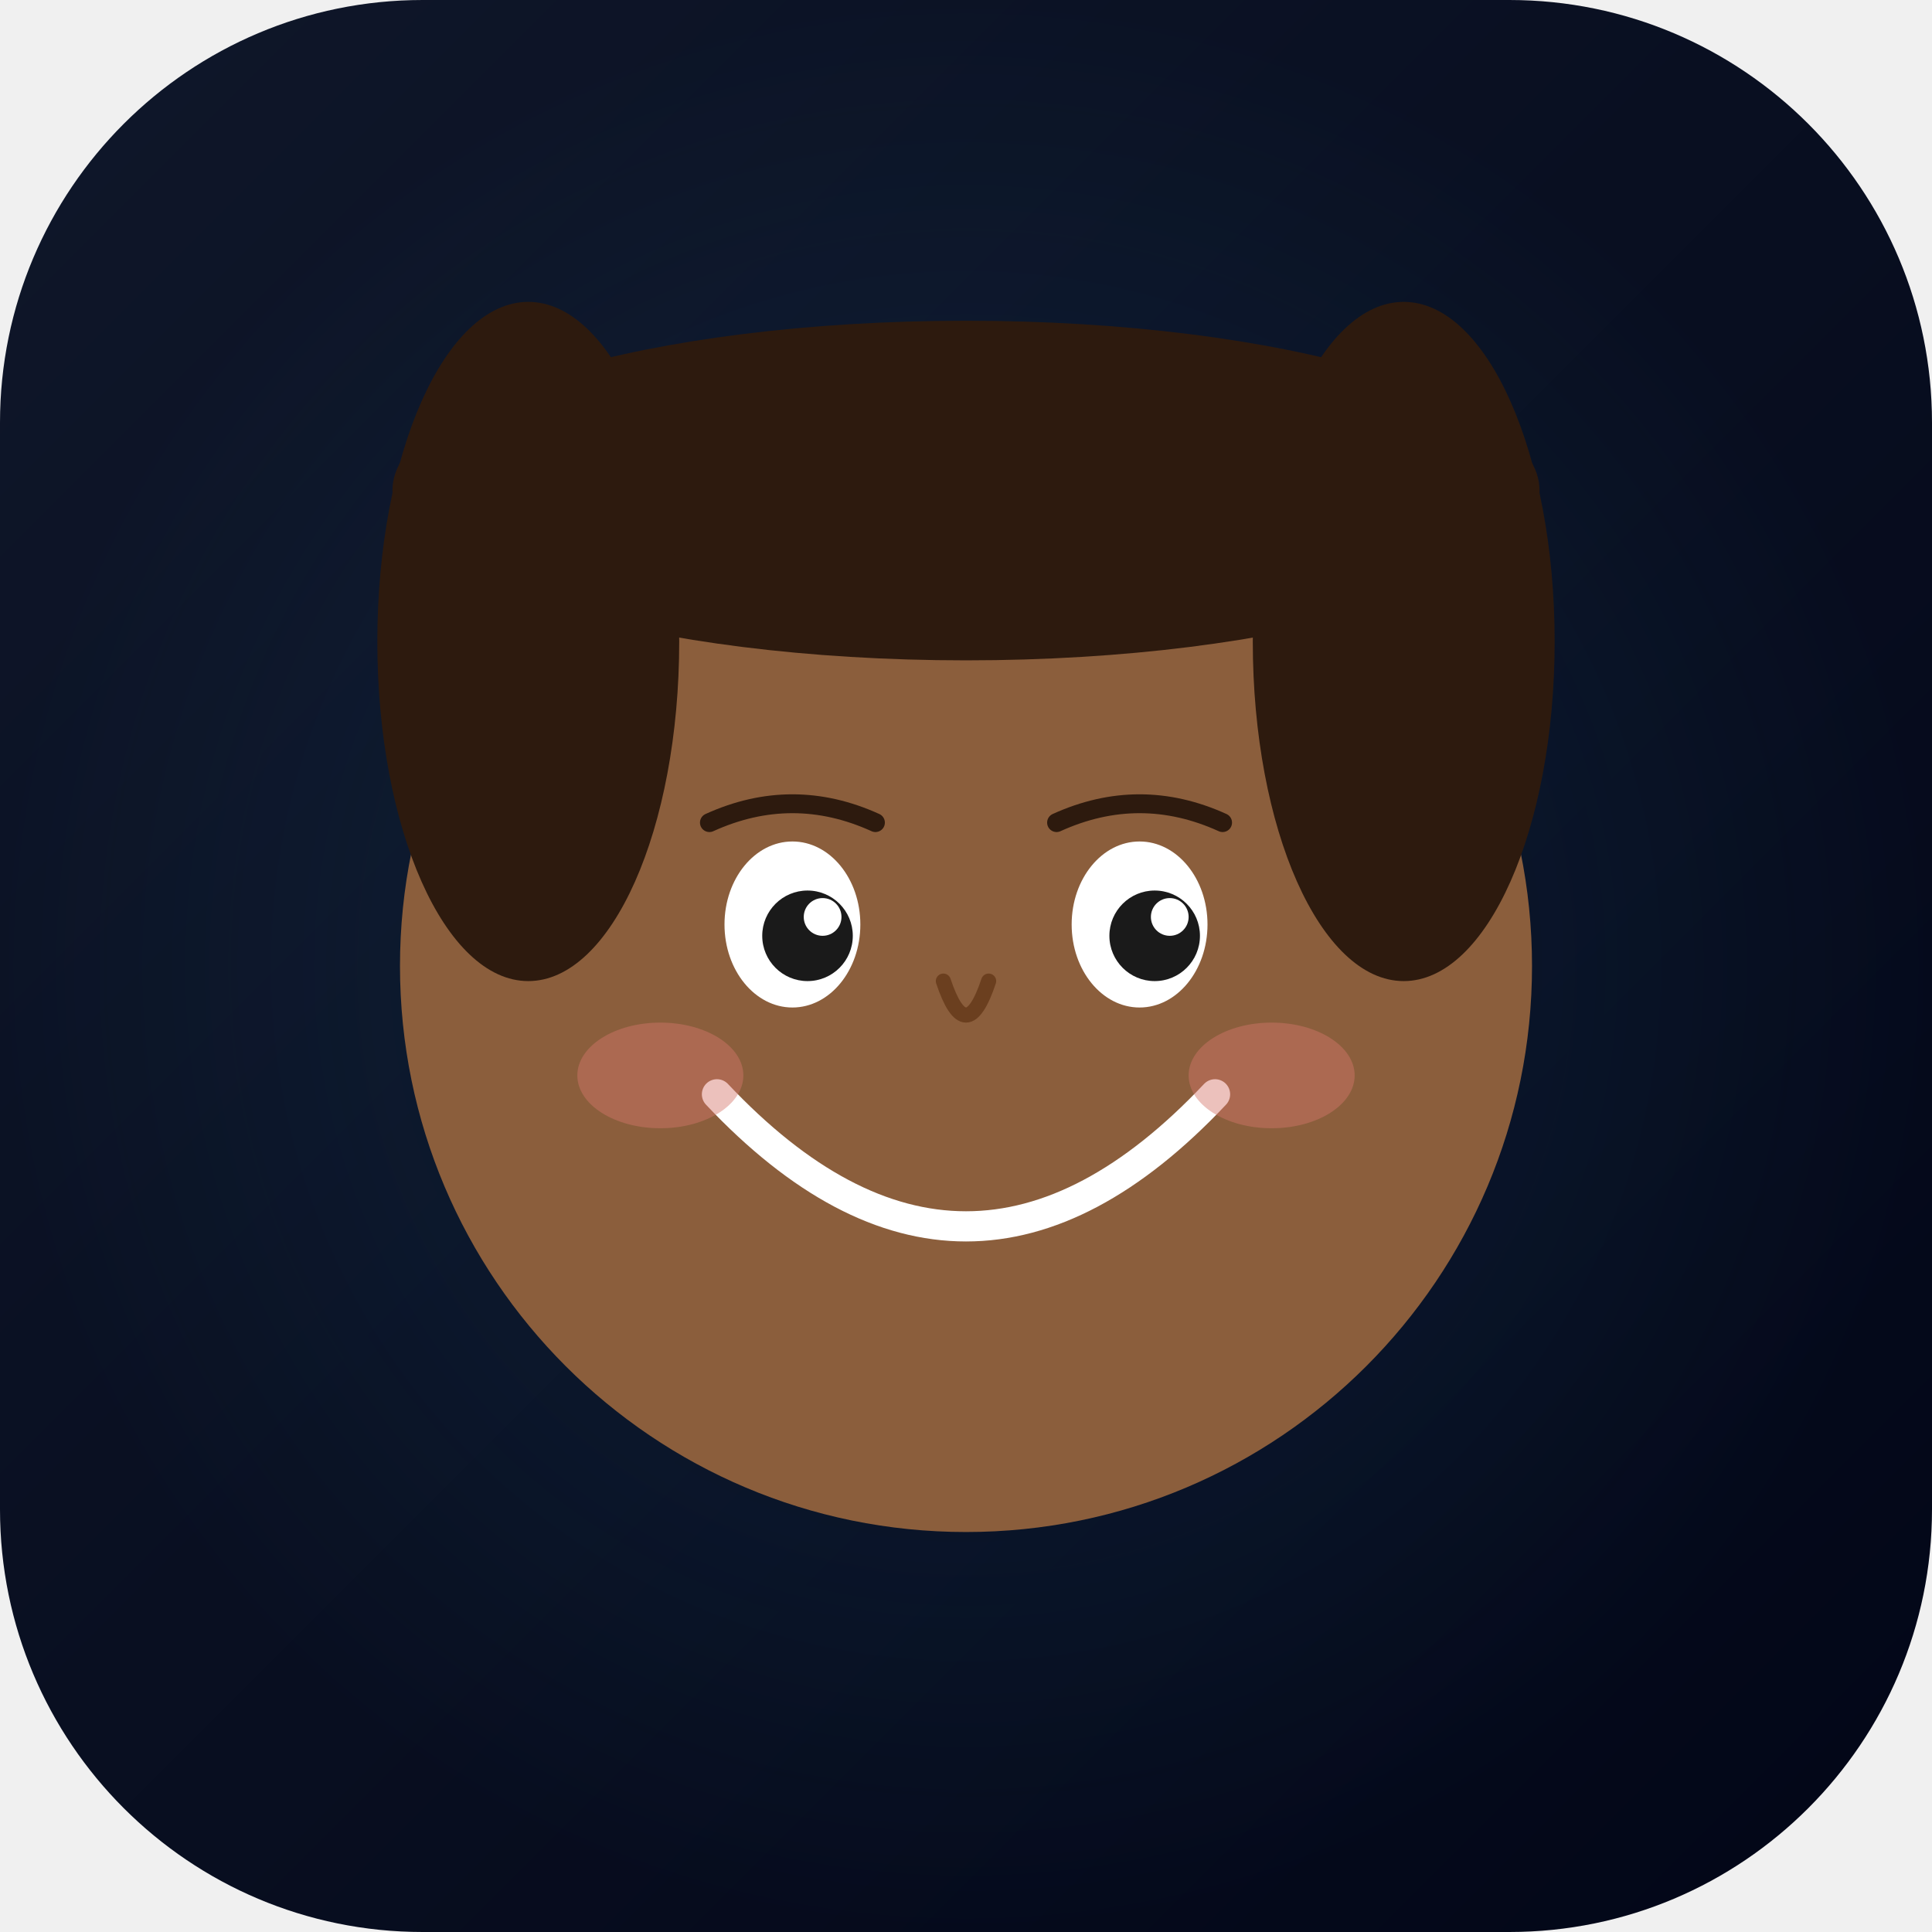
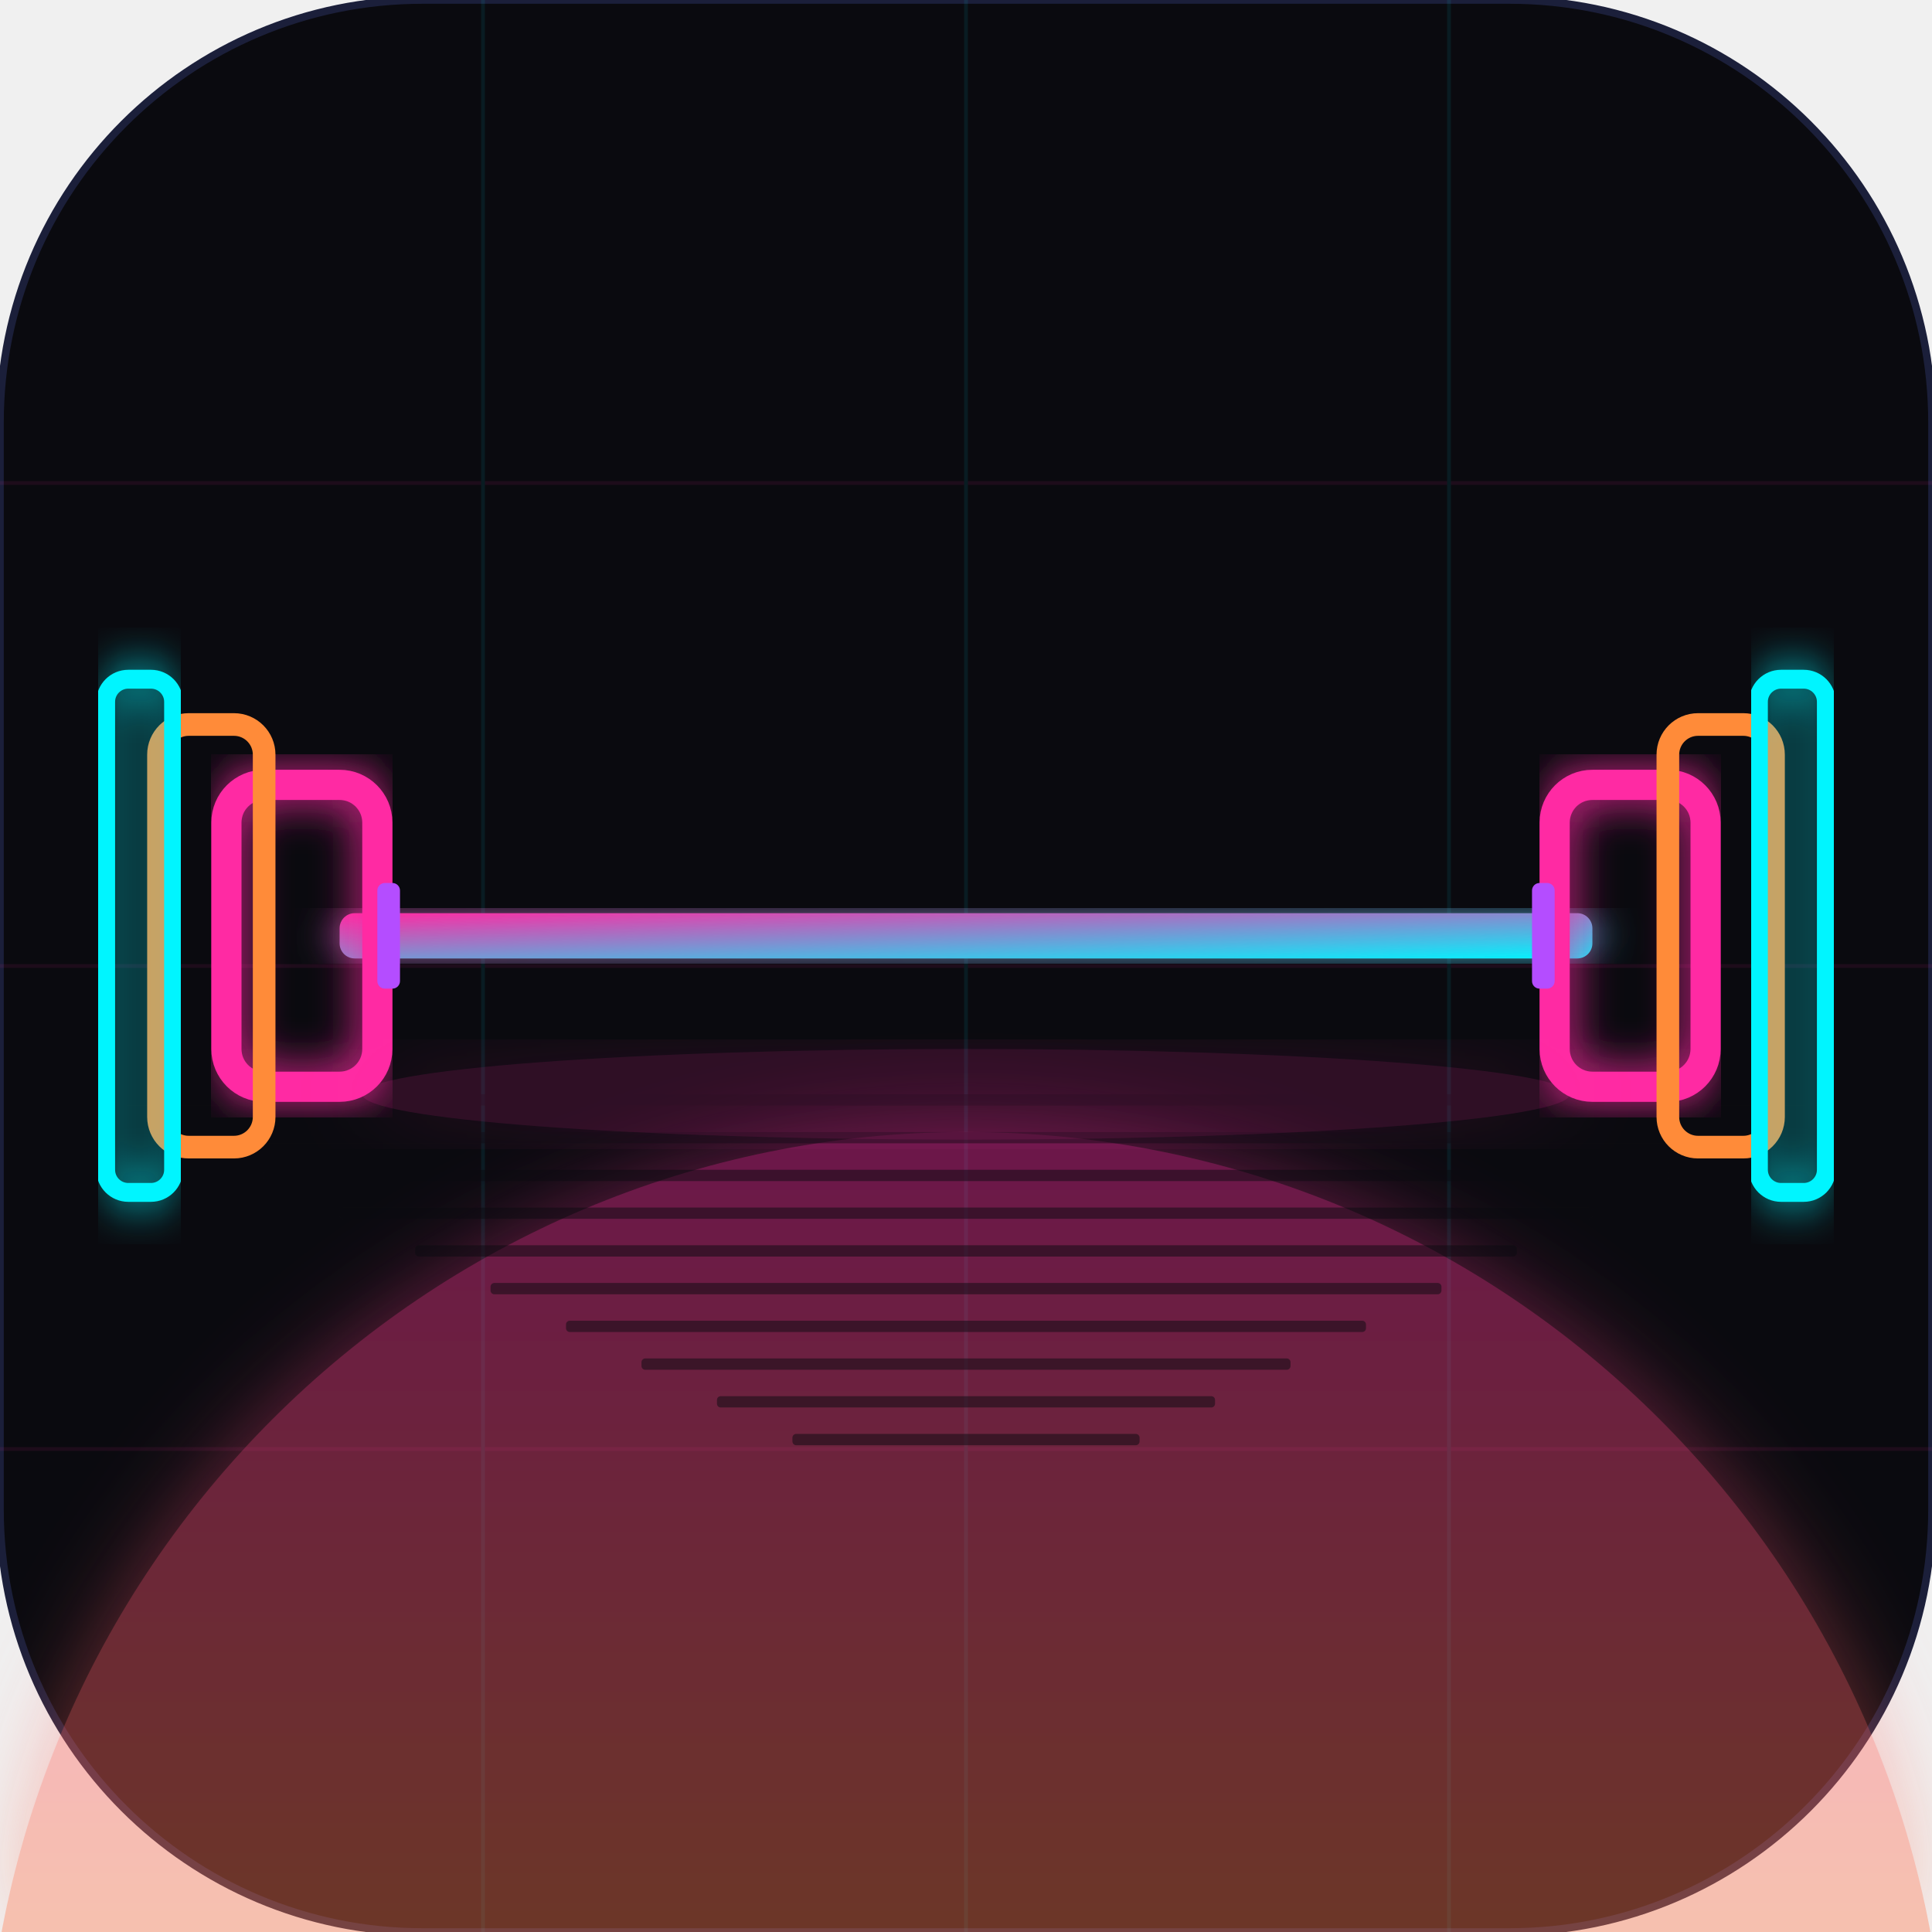
<svg xmlns="http://www.w3.org/2000/svg" viewBox="0 0 512 512">
  <defs>
-     <linearGradient id="bg" x1="0" y1="0" x2="1" y2="1">
-       <stop offset="0%" stop-color="#0f172a" />
-       <stop offset="100%" stop-color="#020617" />
+     <linearGradient id="sunGrad" x1="0.5" y1="0" x2="0.5" y2="1">
+       <stop offset="0%" stop-color="#ff2aa3" />
+       <stop offset="50%" stop-color="#ff8b39" />
+       <stop offset="100%" stop-color="#fede5d" />
    </linearGradient>
-     <radialGradient id="glow" cx="0.5" cy="0.5" r="0.5">
-       <stop offset="0%" stop-color="#38bdf8" stop-opacity="0.12" />
-       <stop offset="100%" stop-color="#38bdf8" stop-opacity="0" />
-     </radialGradient>
+     <linearGradient id="barGrad" x1="0" y1="0" x2="1" y2="1">
+       <stop offset="0%" stop-color="#ff2aa3" />
+       <stop offset="100%" stop-color="#00f5ff" />
+     </linearGradient>
+     <filter id="neonGlow">
+       <feGaussianBlur stdDeviation="6" result="blur" />
+       <feMerge>
+         <feMergeNode in="blur" />
+         <feMergeNode in="SourceGraphic" />
+       </feMerge>
+     </filter>
+     <filter id="softGlow">
+       <feGaussianBlur stdDeviation="12" result="blur" />
+       <feMerge>
+         <feMergeNode in="blur" />
+         <feMergeNode in="SourceGraphic" />
+       </feMerge>
+     </filter>
  </defs>
-   <rect width="512" height="512" rx="112" fill="url(#bg)" />
-   <rect width="512" height="512" rx="112" fill="url(#glow)" />
-   <circle cx="256" cy="256" r="150" fill="#8B5E3C" />
-   <ellipse cx="256" cy="130" rx="152" ry="45" fill="#2d1a0e" />
-   <ellipse cx="140" cy="170" rx="40" ry="90" fill="#2d1a0e" />
-   <ellipse cx="372" cy="170" rx="40" ry="90" fill="#2d1a0e" />
-   <ellipse cx="210" cy="245" rx="18" ry="22" fill="#fff" />
-   <circle cx="214" cy="248" r="12" fill="#1a1a1a" />
-   <circle cx="218" cy="243" r="5" fill="#fff" />
-   <ellipse cx="302" cy="245" rx="18" ry="22" fill="#fff" />
-   <circle cx="306" cy="248" r="12" fill="#1a1a1a" />
-   <circle cx="310" cy="243" r="5" fill="#fff" />
-   <path d="M188 218 Q210 208 232 218" fill="none" stroke="#2d1a0e" stroke-width="5" stroke-linecap="round" />
-   <path d="M280 218 Q302 208 324 218" fill="none" stroke="#2d1a0e" stroke-width="5" stroke-linecap="round" />
-   <path d="M190 290 Q256 360 322 290" fill="none" stroke="#fff" stroke-width="8" stroke-linecap="round" />
-   <ellipse cx="175" cy="285" rx="22" ry="14" fill="#D4756B" opacity="0.45" />
-   <ellipse cx="337" cy="285" rx="22" ry="14" fill="#D4756B" opacity="0.45" />
-   <path d="M250 260 Q256 278 262 260" fill="none" stroke="#6B3F1F" stroke-width="4" stroke-linecap="round" />
+   <rect width="512" height="512" rx="112" fill="#0a0a0f" />
+   <rect width="512" height="512" rx="112" fill="none" stroke="#1b1f3a" stroke-width="2" />
+   <g opacity="0.08">
+     <line x1="0" y1="128" x2="512" y2="128" stroke="#ff2aa3" stroke-width="1" />
+     <line x1="0" y1="256" x2="512" y2="256" stroke="#ff2aa3" stroke-width="1" />
+     <line x1="0" y1="384" x2="512" y2="384" stroke="#ff2aa3" stroke-width="1" />
+     <line x1="128" y1="0" x2="128" y2="512" stroke="#00f5ff" stroke-width="1" />
+     <line x1="256" y1="0" x2="256" y2="512" stroke="#00f5ff" stroke-width="1" />
+     <line x1="384" y1="0" x2="384" y2="512" stroke="#00f5ff" stroke-width="1" />
+   </g>
+   <circle cx="256" cy="560" r="260" fill="url(#sunGrad)" opacity="0.4" filter="url(#softGlow)" />
+   <g opacity="0.5">
+     <rect x="30" y="290" width="452" height="3" rx="1" fill="#0a0a0f" />
+     <rect x="50" y="300" width="412" height="3" rx="1" fill="#0a0a0f" />
+     <rect x="70" y="310" width="372" height="3" rx="1" fill="#0a0a0f" />
+     <rect x="90" y="320" width="332" height="3" rx="1" fill="#0a0a0f" />
+     <rect x="110" y="330" width="292" height="3" rx="1" fill="#0a0a0f" />
+     <rect x="130" y="340" width="252" height="3" rx="1" fill="#0a0a0f" />
+     <rect x="150" y="350" width="212" height="3" rx="1" fill="#0a0a0f" />
+     <rect x="170" y="360" width="172" height="3" rx="1" fill="#0a0a0f" />
+     <rect x="190" y="370" width="132" height="3" rx="1" fill="#0a0a0f" />
+     <rect x="210" y="380" width="92" height="3" rx="1" fill="#0a0a0f" />
+   </g>
+   <rect x="90" y="242" width="332" height="12" rx="4" fill="url(#barGrad)" filter="url(#neonGlow)" />
+   <rect x="60" y="208" width="40" height="80" rx="10" fill="none" stroke="#ff2aa3" stroke-width="8" filter="url(#neonGlow)" />
+   <rect x="42" y="192" width="28" height="112" rx="8" fill="none" stroke="#ff8b39" stroke-width="6" />
+   <rect x="28" y="180" width="18" height="136" rx="6" fill="none" stroke="#00f5ff" stroke-width="5" filter="url(#neonGlow)" />
+   <rect x="412" y="208" width="40" height="80" rx="10" fill="none" stroke="#ff2aa3" stroke-width="8" filter="url(#neonGlow)" />
+   <rect x="442" y="192" width="28" height="112" rx="8" fill="none" stroke="#ff8b39" stroke-width="6" />
+   <rect x="466" y="180" width="18" height="136" rx="6" fill="none" stroke="#00f5ff" stroke-width="5" filter="url(#neonGlow)" />
+   <rect x="100" y="234" width="6" height="28" rx="2" fill="#b44dff" />
+   <rect x="406" y="234" width="6" height="28" rx="2" fill="#b44dff" />
+   <ellipse cx="256" cy="290" rx="160" ry="12" fill="#ff2aa3" opacity="0.15" filter="url(#softGlow)" />
</svg>
